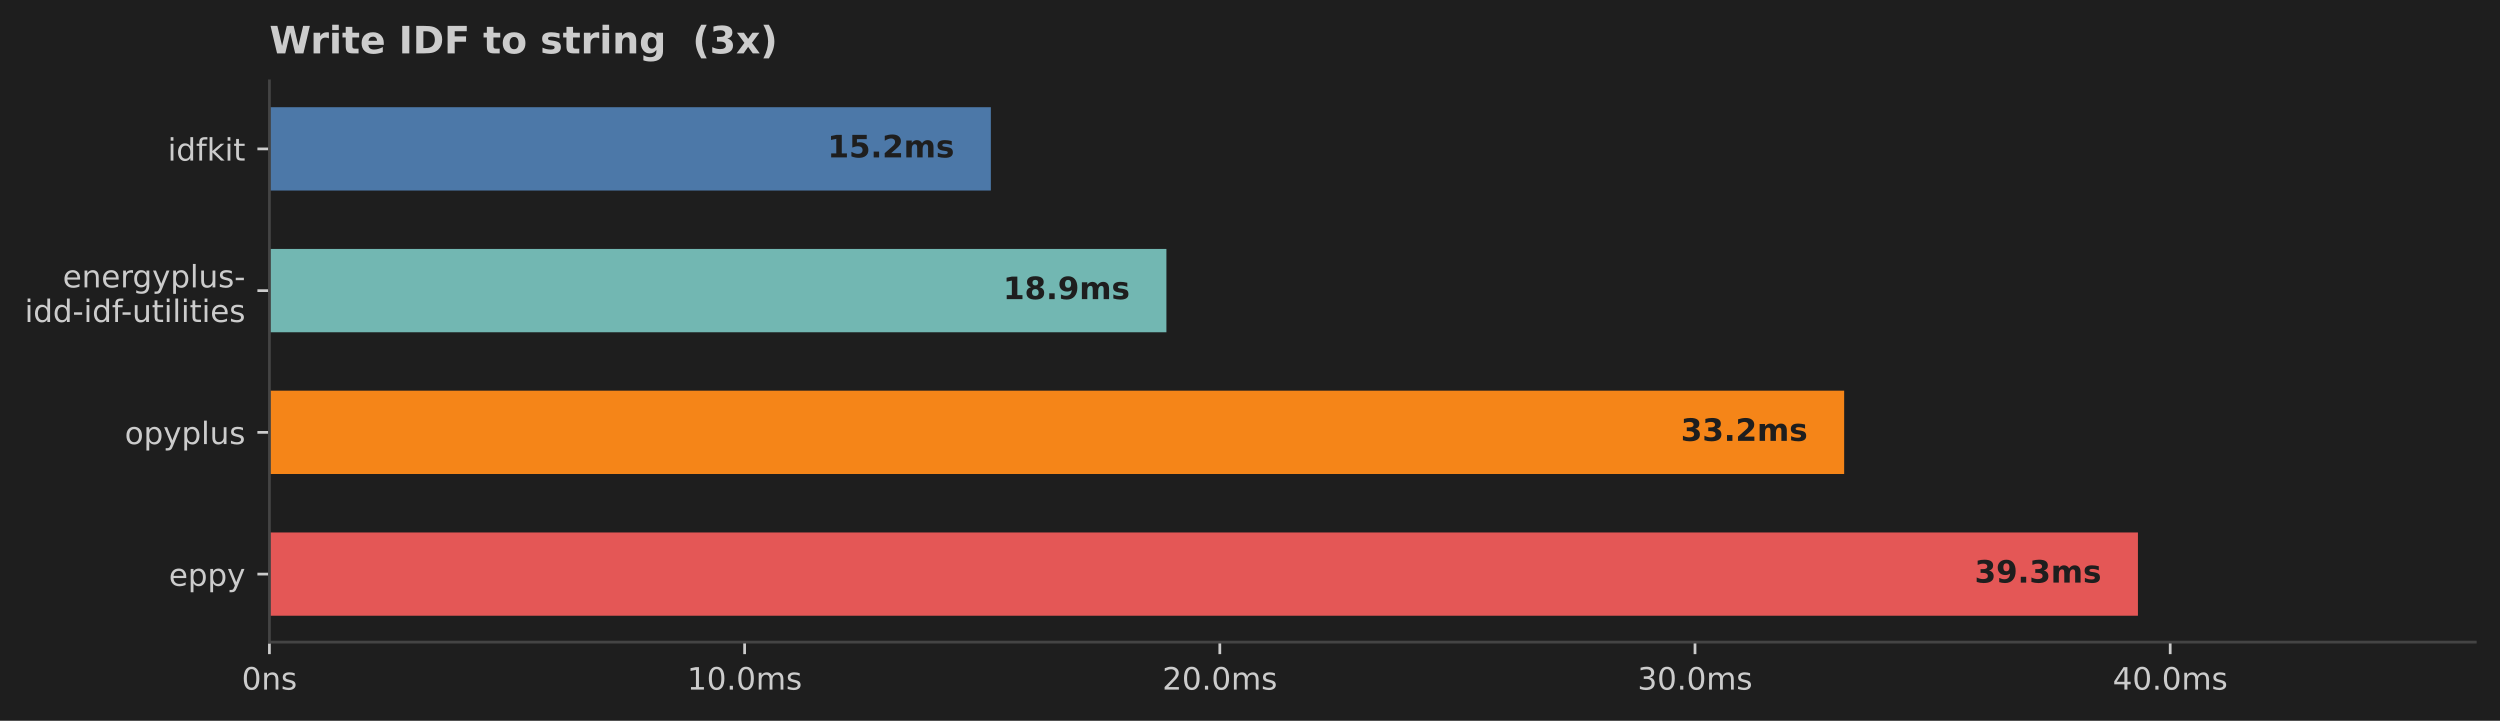
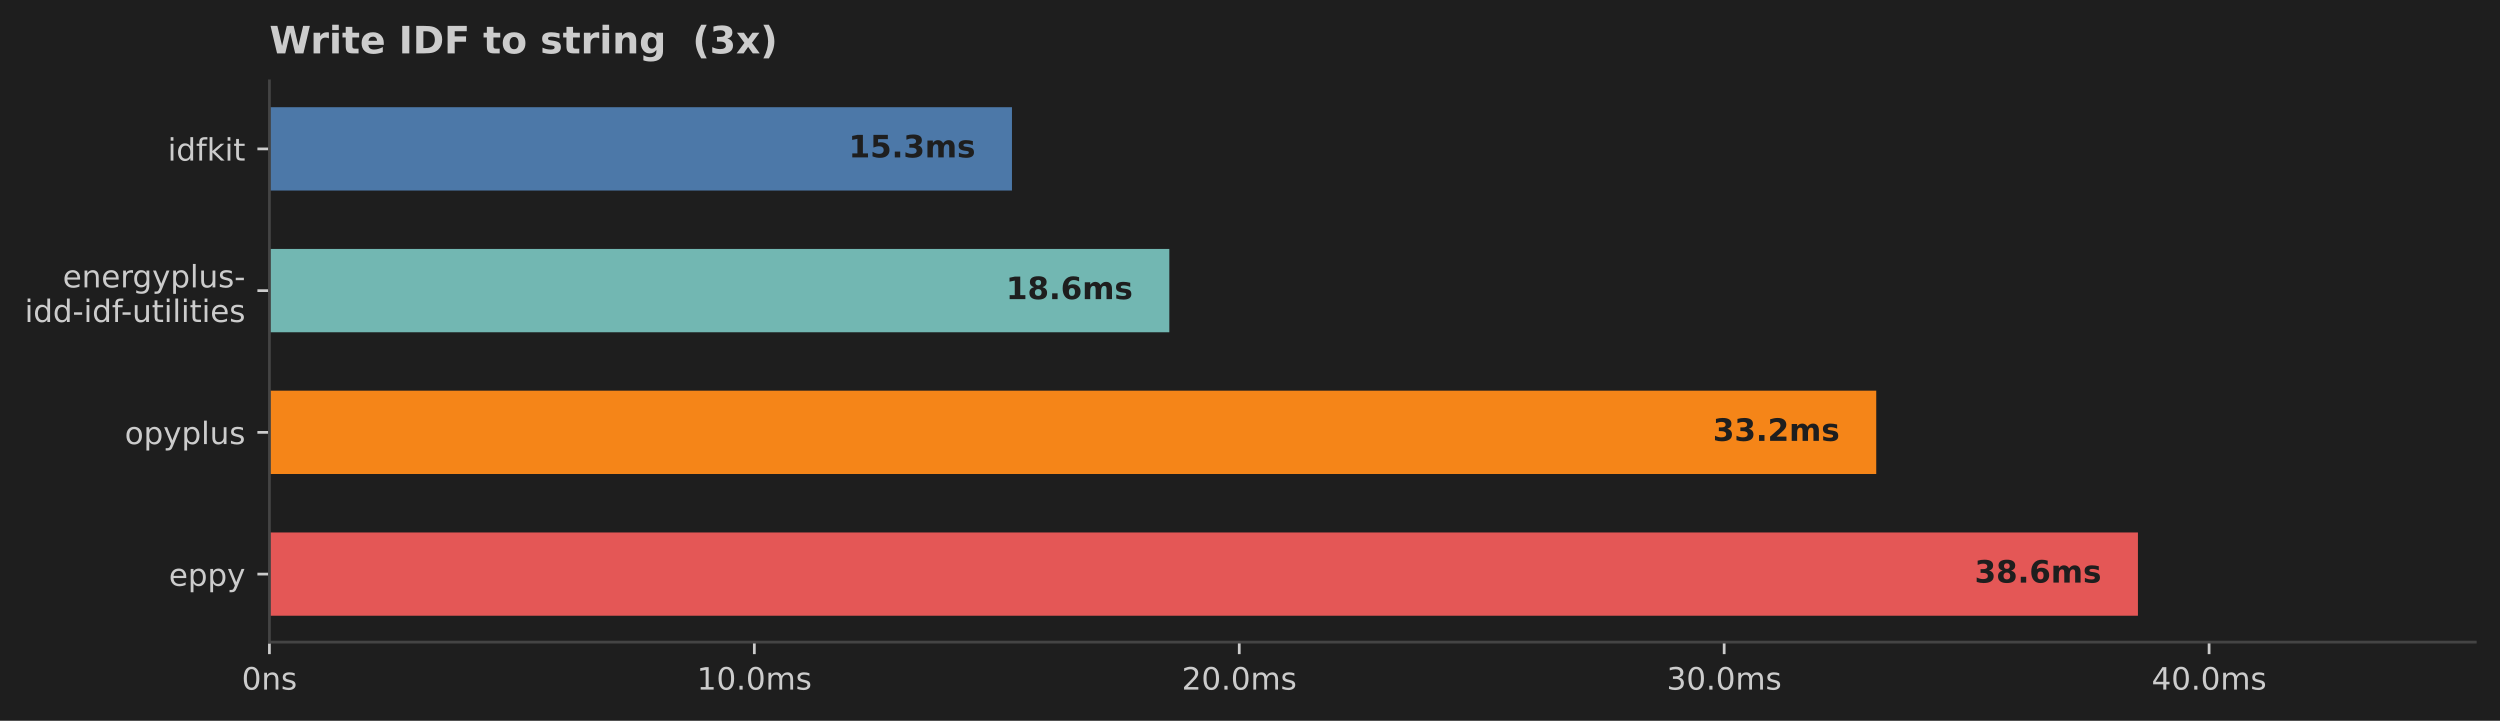
<svg xmlns="http://www.w3.org/2000/svg" xmlns:xlink="http://www.w3.org/1999/xlink" width="728.4pt" height="210pt" viewBox="0 0 728.4 210" version="1.1">
  <defs>
    <style type="text/css">*{stroke-linejoin: round; stroke-linecap: butt}</style>
  </defs>
  <g id="figure_1">
    <g id="patch_1">
      <path d="M 0 210 L 728.4 210 L 728.4 -0 L 0 -0 z " style="fill: #1e1e1e" />
    </g>
    <g id="axes_1">
      <g id="patch_2">
        <path d="M 78.497 187.089 L 721.2 187.089 L 721.2 23.558 L 78.497 23.558 z " style="fill: #1e1e1e" />
      </g>
      <g id="patch_3">
-         <path d="M 78.497 30.992 L 288.944 30.992 L 288.944 55.769 L 78.497 55.769 z " clip-path="url(#pc342cffa44)" style="fill: #4c78a8; stroke: #1e1e1e; stroke-width: 0.5; stroke-linejoin: miter" />
+         <path d="M 78.497 30.992 L 295.096 30.992 L 295.096 55.769 L 78.497 55.769 z " clip-path="url(#pd6a8f31b8f)" style="fill: #4c78a8; stroke: #1e1e1e; stroke-width: 0.5; stroke-linejoin: miter" />
      </g>
      <g id="patch_4">
-         <path d="M 78.497 72.287 L 340.096 72.287 L 340.096 97.065 L 78.497 97.065 z " clip-path="url(#pc342cffa44)" style="fill: #72b7b2; stroke: #1e1e1e; stroke-width: 0.5; stroke-linejoin: miter" />
+         <path d="M 78.497 72.287 L 340.946 72.287 L 340.946 97.065 L 78.497 97.065 z " clip-path="url(#pd6a8f31b8f)" style="fill: #72b7b2; stroke: #1e1e1e; stroke-width: 0.5; stroke-linejoin: miter" />
      </g>
      <g id="patch_5">
-         <path d="M 78.497 113.583 L 537.565 113.583 L 537.565 138.36 L 78.497 138.36 z " clip-path="url(#pc342cffa44)" style="fill: #f58518; stroke: #1e1e1e; stroke-width: 0.5; stroke-linejoin: miter" />
+         <path d="M 78.497 113.583 L 546.91 113.583 L 546.91 138.36 L 78.497 138.36 z " clip-path="url(#pd6a8f31b8f)" style="fill: #f58518; stroke: #1e1e1e; stroke-width: 0.5; stroke-linejoin: miter" />
      </g>
      <g id="patch_6">
-         <path d="M 78.497 154.879 L 623.16 154.879 L 623.16 179.656 L 78.497 179.656 z " clip-path="url(#pc342cffa44)" style="fill: #e45756; stroke: #1e1e1e; stroke-width: 0.5; stroke-linejoin: miter" />
+         <path d="M 78.497 154.879 L 623.16 154.879 L 623.16 179.656 L 78.497 179.656 z " clip-path="url(#pd6a8f31b8f)" style="fill: #e45756; stroke: #1e1e1e; stroke-width: 0.5; stroke-linejoin: miter" />
      </g>
      <g id="matplotlib.axis_1">
        <g id="xtick_1">
          <g id="line2d_1">
            <defs>
-               <path id="mb6d7b24ed6" d="M 0 0 L 0 3.5 " style="stroke: #cccccc; stroke-width: 0.8" />
+               <path id="m43269aa6b0" d="M 0 0 L 0 3.5 " style="stroke: #cccccc; stroke-width: 0.8" />
            </defs>
            <g>
-               <use xlink:href="#mb6d7b24ed6" x="78.497" y="187.089" style="fill: #cccccc; stroke: #cccccc; stroke-width: 0.8" />
+               <use xlink:href="#m43269aa6b0" x="78.497" y="187.089" style="fill: #cccccc; stroke: #cccccc; stroke-width: 0.8" />
            </g>
          </g>
          <g id="text_1">
            <g style="fill: #cccccc" transform="translate(70.43734 200.9278) scale(0.09 -0.09)">
              <defs>
                <path id="DejaVuSans-30" d="M 2034 4250 Q 1547 4250 1301 3770 Q 1056 3291 1056 2328 Q 1056 1369 1301 889 Q 1547 409 2034 409 Q 2525 409 2770 889 Q 3016 1369 3016 2328 Q 3016 3291 2770 3770 Q 2525 4250 2034 4250 z M 2034 4750 Q 2819 4750 3233 4129 Q 3647 3509 3647 2328 Q 3647 1150 3233 529 Q 2819 -91 2034 -91 Q 1250 -91 836 529 Q 422 1150 422 2328 Q 422 3509 836 4129 Q 1250 4750 2034 4750 z " transform="scale(0.015625)" />
                <path id="DejaVuSans-6e" d="M 3513 2113 L 3513 0 L 2938 0 L 2938 2094 Q 2938 2591 2744 2837 Q 2550 3084 2163 3084 Q 1697 3084 1428 2787 Q 1159 2491 1159 1978 L 1159 0 L 581 0 L 581 3500 L 1159 3500 L 1159 2956 Q 1366 3272 1645 3428 Q 1925 3584 2291 3584 Q 2894 3584 3203 3211 Q 3513 2838 3513 2113 z " transform="scale(0.015625)" />
                <path id="DejaVuSans-73" d="M 2834 3397 L 2834 2853 Q 2591 2978 2328 3040 Q 2066 3103 1784 3103 Q 1356 3103 1142 2972 Q 928 2841 928 2578 Q 928 2378 1081 2264 Q 1234 2150 1697 2047 L 1894 2003 Q 2506 1872 2764 1633 Q 3022 1394 3022 966 Q 3022 478 2636 193 Q 2250 -91 1575 -91 Q 1294 -91 989 -36 Q 684 19 347 128 L 347 722 Q 666 556 975 473 Q 1284 391 1588 391 Q 1994 391 2212 530 Q 2431 669 2431 922 Q 2431 1156 2273 1281 Q 2116 1406 1581 1522 L 1381 1569 Q 847 1681 609 1914 Q 372 2147 372 2553 Q 372 3047 722 3315 Q 1072 3584 1716 3584 Q 2034 3584 2315 3537 Q 2597 3491 2834 3397 z " transform="scale(0.015625)" />
              </defs>
              <use xlink:href="#DejaVuSans-30" />
              <use xlink:href="#DejaVuSans-6e" transform="translate(63.62305 0)" />
              <use xlink:href="#DejaVuSans-73" transform="translate(127.002 0)" />
            </g>
          </g>
        </g>
        <g id="xtick_2">
          <g id="line2d_2">
            <g>
-               <use xlink:href="#mb6d7b24ed6" x="216.95" y="187.089" style="fill: #cccccc; stroke: #cccccc; stroke-width: 0.8" />
+               <use xlink:href="#m43269aa6b0" x="219.783" y="187.089" style="fill: #cccccc; stroke: #cccccc; stroke-width: 0.8" />
            </g>
          </g>
          <g id="text_2">
-             <g style="fill: #cccccc" transform="translate(200.2028 200.9278) scale(0.09 -0.09)">
+             <g style="fill: #cccccc" transform="translate(203.0357 200.9278) scale(0.09 -0.09)">
              <defs>
                <path id="DejaVuSans-31" d="M 794 531 L 1825 531 L 1825 4091 L 703 3866 L 703 4441 L 1819 4666 L 2450 4666 L 2450 531 L 3481 531 L 3481 0 L 794 0 L 794 531 z " transform="scale(0.015625)" />
                <path id="DejaVuSans-2e" d="M 684 794 L 1344 794 L 1344 0 L 684 0 L 684 794 z " transform="scale(0.015625)" />
                <path id="DejaVuSans-6d" d="M 3328 2828 Q 3544 3216 3844 3400 Q 4144 3584 4550 3584 Q 5097 3584 5394 3201 Q 5691 2819 5691 2113 L 5691 0 L 5113 0 L 5113 2094 Q 5113 2597 4934 2840 Q 4756 3084 4391 3084 Q 3944 3084 3684 2787 Q 3425 2491 3425 1978 L 3425 0 L 2847 0 L 2847 2094 Q 2847 2600 2669 2842 Q 2491 3084 2119 3084 Q 1678 3084 1418 2786 Q 1159 2488 1159 1978 L 1159 0 L 581 0 L 581 3500 L 1159 3500 L 1159 2956 Q 1356 3278 1631 3431 Q 1906 3584 2284 3584 Q 2666 3584 2933 3390 Q 3200 3197 3328 2828 z " transform="scale(0.015625)" />
              </defs>
              <use xlink:href="#DejaVuSans-31" />
              <use xlink:href="#DejaVuSans-30" transform="translate(63.62305 0)" />
              <use xlink:href="#DejaVuSans-2e" transform="translate(127.2461 0)" />
              <use xlink:href="#DejaVuSans-30" transform="translate(159.0332 0)" />
              <use xlink:href="#DejaVuSans-6d" transform="translate(222.6562 0)" />
              <use xlink:href="#DejaVuSans-73" transform="translate(320.0684 0)" />
            </g>
          </g>
        </g>
        <g id="xtick_3">
          <g id="line2d_3">
            <g>
-               <use xlink:href="#mb6d7b24ed6" x="355.403" y="187.089" style="fill: #cccccc; stroke: #cccccc; stroke-width: 0.8" />
+               <use xlink:href="#m43269aa6b0" x="361.069" y="187.089" style="fill: #cccccc; stroke: #cccccc; stroke-width: 0.8" />
            </g>
          </g>
          <g id="text_3">
-             <g style="fill: #cccccc" transform="translate(338.656 200.9278) scale(0.09 -0.09)">
+             <g style="fill: #cccccc" transform="translate(344.3219 200.9278) scale(0.09 -0.09)">
              <defs>
                <path id="DejaVuSans-32" d="M 1228 531 L 3431 531 L 3431 0 L 469 0 L 469 531 Q 828 903 1448 1529 Q 2069 2156 2228 2338 Q 2531 2678 2651 2914 Q 2772 3150 2772 3378 Q 2772 3750 2511 3984 Q 2250 4219 1831 4219 Q 1534 4219 1204 4116 Q 875 4013 500 3803 L 500 4441 Q 881 4594 1212 4672 Q 1544 4750 1819 4750 Q 2544 4750 2975 4387 Q 3406 4025 3406 3419 Q 3406 3131 3298 2873 Q 3191 2616 2906 2266 Q 2828 2175 2409 1742 Q 1991 1309 1228 531 z " transform="scale(0.015625)" />
              </defs>
              <use xlink:href="#DejaVuSans-32" />
              <use xlink:href="#DejaVuSans-30" transform="translate(63.62305 0)" />
              <use xlink:href="#DejaVuSans-2e" transform="translate(127.2461 0)" />
              <use xlink:href="#DejaVuSans-30" transform="translate(159.0332 0)" />
              <use xlink:href="#DejaVuSans-6d" transform="translate(222.6562 0)" />
              <use xlink:href="#DejaVuSans-73" transform="translate(320.0684 0)" />
            </g>
          </g>
        </g>
        <g id="xtick_4">
          <g id="line2d_4">
            <g>
-               <use xlink:href="#mb6d7b24ed6" x="493.856" y="187.089" style="fill: #cccccc; stroke: #cccccc; stroke-width: 0.8" />
+               <use xlink:href="#m43269aa6b0" x="502.355" y="187.089" style="fill: #cccccc; stroke: #cccccc; stroke-width: 0.8" />
            </g>
          </g>
          <g id="text_4">
-             <g style="fill: #cccccc" transform="translate(477.1093 200.9278) scale(0.09 -0.09)">
+             <g style="fill: #cccccc" transform="translate(485.6081 200.9278) scale(0.09 -0.09)">
              <defs>
                <path id="DejaVuSans-33" d="M 2597 2516 Q 3050 2419 3304 2112 Q 3559 1806 3559 1356 Q 3559 666 3084 287 Q 2609 -91 1734 -91 Q 1441 -91 1130 -33 Q 819 25 488 141 L 488 750 Q 750 597 1062 519 Q 1375 441 1716 441 Q 2309 441 2620 675 Q 2931 909 2931 1356 Q 2931 1769 2642 2001 Q 2353 2234 1838 2234 L 1294 2234 L 1294 2753 L 1863 2753 Q 2328 2753 2575 2939 Q 2822 3125 2822 3475 Q 2822 3834 2567 4026 Q 2313 4219 1838 4219 Q 1578 4219 1281 4162 Q 984 4106 628 3988 L 628 4550 Q 988 4650 1302 4700 Q 1616 4750 1894 4750 Q 2613 4750 3031 4423 Q 3450 4097 3450 3541 Q 3450 3153 3228 2886 Q 3006 2619 2597 2516 z " transform="scale(0.015625)" />
              </defs>
              <use xlink:href="#DejaVuSans-33" />
              <use xlink:href="#DejaVuSans-30" transform="translate(63.62305 0)" />
              <use xlink:href="#DejaVuSans-2e" transform="translate(127.2461 0)" />
              <use xlink:href="#DejaVuSans-30" transform="translate(159.0332 0)" />
              <use xlink:href="#DejaVuSans-6d" transform="translate(222.6562 0)" />
              <use xlink:href="#DejaVuSans-73" transform="translate(320.0684 0)" />
            </g>
          </g>
        </g>
        <g id="xtick_5">
          <g id="line2d_5">
            <g>
-               <use xlink:href="#mb6d7b24ed6" x="632.31" y="187.089" style="fill: #cccccc; stroke: #cccccc; stroke-width: 0.8" />
+               <use xlink:href="#m43269aa6b0" x="643.641" y="187.089" style="fill: #cccccc; stroke: #cccccc; stroke-width: 0.8" />
            </g>
          </g>
          <g id="text_5">
-             <g style="fill: #cccccc" transform="translate(615.5625 200.9278) scale(0.09 -0.09)">
+             <g style="fill: #cccccc" transform="translate(626.8943 200.9278) scale(0.09 -0.09)">
              <defs>
                <path id="DejaVuSans-34" d="M 2419 4116 L 825 1625 L 2419 1625 L 2419 4116 z M 2253 4666 L 3047 4666 L 3047 1625 L 3713 1625 L 3713 1100 L 3047 1100 L 3047 0 L 2419 0 L 2419 1100 L 313 1100 L 313 1709 L 2253 4666 z " transform="scale(0.015625)" />
              </defs>
              <use xlink:href="#DejaVuSans-34" />
              <use xlink:href="#DejaVuSans-30" transform="translate(63.62305 0)" />
              <use xlink:href="#DejaVuSans-2e" transform="translate(127.2461 0)" />
              <use xlink:href="#DejaVuSans-30" transform="translate(159.0332 0)" />
              <use xlink:href="#DejaVuSans-6d" transform="translate(222.6562 0)" />
              <use xlink:href="#DejaVuSans-73" transform="translate(320.0684 0)" />
            </g>
          </g>
        </g>
      </g>
      <g id="matplotlib.axis_2">
        <g id="ytick_1">
          <g id="line2d_6">
            <defs>
-               <path id="macfb0c5013" d="M 0 0 L -3.5 0 " style="stroke: #cccccc; stroke-width: 0.8" />
+               <path id="m146dd51138" d="M 0 0 L -3.5 0 " style="stroke: #cccccc; stroke-width: 0.8" />
            </defs>
            <g>
-               <use xlink:href="#macfb0c5013" x="78.497" y="43.38" style="fill: #cccccc; stroke: #cccccc; stroke-width: 0.8" />
+               <use xlink:href="#m146dd51138" x="78.497" y="43.38" style="fill: #cccccc; stroke: #cccccc; stroke-width: 0.8" />
            </g>
          </g>
          <g id="text_6">
            <g style="fill: #cccccc" transform="translate(48.87422 46.79951) scale(0.09 -0.09)">
              <defs>
                <path id="DejaVuSans-69" d="M 603 3500 L 1178 3500 L 1178 0 L 603 0 L 603 3500 z M 603 4863 L 1178 4863 L 1178 4134 L 603 4134 L 603 4863 z " transform="scale(0.015625)" />
                <path id="DejaVuSans-64" d="M 2906 2969 L 2906 4863 L 3481 4863 L 3481 0 L 2906 0 L 2906 525 Q 2725 213 2448 61 Q 2172 -91 1784 -91 Q 1150 -91 751 415 Q 353 922 353 1747 Q 353 2572 751 3078 Q 1150 3584 1784 3584 Q 2172 3584 2448 3432 Q 2725 3281 2906 2969 z M 947 1747 Q 947 1113 1208 752 Q 1469 391 1925 391 Q 2381 391 2643 752 Q 2906 1113 2906 1747 Q 2906 2381 2643 2742 Q 2381 3103 1925 3103 Q 1469 3103 1208 2742 Q 947 2381 947 1747 z " transform="scale(0.015625)" />
                <path id="DejaVuSans-66" d="M 2375 4863 L 2375 4384 L 1825 4384 Q 1516 4384 1395 4259 Q 1275 4134 1275 3809 L 1275 3500 L 2222 3500 L 2222 3053 L 1275 3053 L 1275 0 L 697 0 L 697 3053 L 147 3053 L 147 3500 L 697 3500 L 697 3744 Q 697 4328 969 4595 Q 1241 4863 1831 4863 L 2375 4863 z " transform="scale(0.015625)" />
                <path id="DejaVuSans-6b" d="M 581 4863 L 1159 4863 L 1159 1991 L 2875 3500 L 3609 3500 L 1753 1863 L 3688 0 L 2938 0 L 1159 1709 L 1159 0 L 581 0 L 581 4863 z " transform="scale(0.015625)" />
                <path id="DejaVuSans-74" d="M 1172 4494 L 1172 3500 L 2356 3500 L 2356 3053 L 1172 3053 L 1172 1153 Q 1172 725 1289 603 Q 1406 481 1766 481 L 2356 481 L 2356 0 L 1766 0 Q 1100 0 847 248 Q 594 497 594 1153 L 594 3053 L 172 3053 L 172 3500 L 594 3500 L 594 4494 L 1172 4494 z " transform="scale(0.015625)" />
              </defs>
              <use xlink:href="#DejaVuSans-69" />
              <use xlink:href="#DejaVuSans-64" transform="translate(27.7832 0)" />
              <use xlink:href="#DejaVuSans-66" transform="translate(91.25977 0)" />
              <use xlink:href="#DejaVuSans-6b" transform="translate(126.4648 0)" />
              <use xlink:href="#DejaVuSans-69" transform="translate(184.375 0)" />
              <use xlink:href="#DejaVuSans-74" transform="translate(212.1582 0)" />
            </g>
          </g>
        </g>
        <g id="ytick_2">
          <g id="line2d_7">
            <g>
-               <use xlink:href="#macfb0c5013" x="78.497" y="84.676" style="fill: #cccccc; stroke: #cccccc; stroke-width: 0.8" />
+               <use xlink:href="#m146dd51138" x="78.497" y="84.676" style="fill: #cccccc; stroke: #cccccc; stroke-width: 0.8" />
            </g>
          </g>
          <g id="text_7">
            <g style="fill: #cccccc" transform="translate(18.28125 83.74004) scale(0.09 -0.09)">
              <defs>
                <path id="DejaVuSans-65" d="M 3597 1894 L 3597 1613 L 953 1613 Q 991 1019 1311 708 Q 1631 397 2203 397 Q 2534 397 2845 478 Q 3156 559 3463 722 L 3463 178 Q 3153 47 2828 -22 Q 2503 -91 2169 -91 Q 1331 -91 842 396 Q 353 884 353 1716 Q 353 2575 817 3079 Q 1281 3584 2069 3584 Q 2775 3584 3186 3129 Q 3597 2675 3597 1894 z M 3022 2063 Q 3016 2534 2758 2815 Q 2500 3097 2075 3097 Q 1594 3097 1305 2825 Q 1016 2553 972 2059 L 3022 2063 z " transform="scale(0.015625)" />
                <path id="DejaVuSans-72" d="M 2631 2963 Q 2534 3019 2420 3045 Q 2306 3072 2169 3072 Q 1681 3072 1420 2755 Q 1159 2438 1159 1844 L 1159 0 L 581 0 L 581 3500 L 1159 3500 L 1159 2956 Q 1341 3275 1631 3429 Q 1922 3584 2338 3584 Q 2397 3584 2469 3576 Q 2541 3569 2628 3553 L 2631 2963 z " transform="scale(0.015625)" />
                <path id="DejaVuSans-67" d="M 2906 1791 Q 2906 2416 2648 2759 Q 2391 3103 1925 3103 Q 1463 3103 1205 2759 Q 947 2416 947 1791 Q 947 1169 1205 825 Q 1463 481 1925 481 Q 2391 481 2648 825 Q 2906 1169 2906 1791 z M 3481 434 Q 3481 -459 3084 -895 Q 2688 -1331 1869 -1331 Q 1566 -1331 1297 -1286 Q 1028 -1241 775 -1147 L 775 -588 Q 1028 -725 1275 -790 Q 1522 -856 1778 -856 Q 2344 -856 2625 -561 Q 2906 -266 2906 331 L 2906 616 Q 2728 306 2450 153 Q 2172 0 1784 0 Q 1141 0 747 490 Q 353 981 353 1791 Q 353 2603 747 3093 Q 1141 3584 1784 3584 Q 2172 3584 2450 3431 Q 2728 3278 2906 2969 L 2906 3500 L 3481 3500 L 3481 434 z " transform="scale(0.015625)" />
                <path id="DejaVuSans-79" d="M 2059 -325 Q 1816 -950 1584 -1140 Q 1353 -1331 966 -1331 L 506 -1331 L 506 -850 L 844 -850 Q 1081 -850 1212 -737 Q 1344 -625 1503 -206 L 1606 56 L 191 3500 L 800 3500 L 1894 763 L 2988 3500 L 3597 3500 L 2059 -325 z " transform="scale(0.015625)" />
                <path id="DejaVuSans-70" d="M 1159 525 L 1159 -1331 L 581 -1331 L 581 3500 L 1159 3500 L 1159 2969 Q 1341 3281 1617 3432 Q 1894 3584 2278 3584 Q 2916 3584 3314 3078 Q 3713 2572 3713 1747 Q 3713 922 3314 415 Q 2916 -91 2278 -91 Q 1894 -91 1617 61 Q 1341 213 1159 525 z M 3116 1747 Q 3116 2381 2855 2742 Q 2594 3103 2138 3103 Q 1681 3103 1420 2742 Q 1159 2381 1159 1747 Q 1159 1113 1420 752 Q 1681 391 2138 391 Q 2594 391 2855 752 Q 3116 1113 3116 1747 z " transform="scale(0.015625)" />
                <path id="DejaVuSans-6c" d="M 603 4863 L 1178 4863 L 1178 0 L 603 0 L 603 4863 z " transform="scale(0.015625)" />
                <path id="DejaVuSans-75" d="M 544 1381 L 544 3500 L 1119 3500 L 1119 1403 Q 1119 906 1312 657 Q 1506 409 1894 409 Q 2359 409 2629 706 Q 2900 1003 2900 1516 L 2900 3500 L 3475 3500 L 3475 0 L 2900 0 L 2900 538 Q 2691 219 2414 64 Q 2138 -91 1772 -91 Q 1169 -91 856 284 Q 544 659 544 1381 z M 1991 3584 L 1991 3584 z " transform="scale(0.015625)" />
                <path id="DejaVuSans-2d" d="M 313 2009 L 1997 2009 L 1997 1497 L 313 1497 L 313 2009 z " transform="scale(0.015625)" />
              </defs>
              <use xlink:href="#DejaVuSans-65" />
              <use xlink:href="#DejaVuSans-6e" transform="translate(61.52344 0)" />
              <use xlink:href="#DejaVuSans-65" transform="translate(124.9023 0)" />
              <use xlink:href="#DejaVuSans-72" transform="translate(186.4258 0)" />
              <use xlink:href="#DejaVuSans-67" transform="translate(225.7891 0)" />
              <use xlink:href="#DejaVuSans-79" transform="translate(289.2656 0)" />
              <use xlink:href="#DejaVuSans-70" transform="translate(348.4453 0)" />
              <use xlink:href="#DejaVuSans-6c" transform="translate(411.9219 0)" />
              <use xlink:href="#DejaVuSans-75" transform="translate(439.7051 0)" />
              <use xlink:href="#DejaVuSans-73" transform="translate(503.084 0)" />
              <use xlink:href="#DejaVuSans-2d" transform="translate(555.1836 0)" />
            </g>
            <g style="fill: #cccccc" transform="translate(7.2 93.81807) scale(0.09 -0.09)">
              <use xlink:href="#DejaVuSans-69" />
              <use xlink:href="#DejaVuSans-64" transform="translate(27.7832 0)" />
              <use xlink:href="#DejaVuSans-64" transform="translate(91.25977 0)" />
              <use xlink:href="#DejaVuSans-2d" transform="translate(154.7363 0)" />
              <use xlink:href="#DejaVuSans-69" transform="translate(190.8203 0)" />
              <use xlink:href="#DejaVuSans-64" transform="translate(218.6035 0)" />
              <use xlink:href="#DejaVuSans-66" transform="translate(282.0801 0)" />
              <use xlink:href="#DejaVuSans-2d" transform="translate(311.7852 0)" />
              <use xlink:href="#DejaVuSans-75" transform="translate(347.8691 0)" />
              <use xlink:href="#DejaVuSans-74" transform="translate(411.248 0)" />
              <use xlink:href="#DejaVuSans-69" transform="translate(450.457 0)" />
              <use xlink:href="#DejaVuSans-6c" transform="translate(478.2402 0)" />
              <use xlink:href="#DejaVuSans-69" transform="translate(506.0234 0)" />
              <use xlink:href="#DejaVuSans-74" transform="translate(533.8066 0)" />
              <use xlink:href="#DejaVuSans-69" transform="translate(573.0156 0)" />
              <use xlink:href="#DejaVuSans-65" transform="translate(600.7988 0)" />
              <use xlink:href="#DejaVuSans-73" transform="translate(662.3223 0)" />
            </g>
          </g>
        </g>
        <g id="ytick_3">
          <g id="line2d_8">
            <g>
-               <use xlink:href="#macfb0c5013" x="78.497" y="125.972" style="fill: #cccccc; stroke: #cccccc; stroke-width: 0.8" />
+               <use xlink:href="#m146dd51138" x="78.497" y="125.972" style="fill: #cccccc; stroke: #cccccc; stroke-width: 0.8" />
            </g>
          </g>
          <g id="text_8">
            <g style="fill: #cccccc" transform="translate(36.34313 129.3909) scale(0.09 -0.09)">
              <defs>
                <path id="DejaVuSans-6f" d="M 1959 3097 Q 1497 3097 1228 2736 Q 959 2375 959 1747 Q 959 1119 1226 758 Q 1494 397 1959 397 Q 2419 397 2687 759 Q 2956 1122 2956 1747 Q 2956 2369 2687 2733 Q 2419 3097 1959 3097 z M 1959 3584 Q 2709 3584 3137 3096 Q 3566 2609 3566 1747 Q 3566 888 3137 398 Q 2709 -91 1959 -91 Q 1206 -91 779 398 Q 353 888 353 1747 Q 353 2609 779 3096 Q 1206 3584 1959 3584 z " transform="scale(0.015625)" />
              </defs>
              <use xlink:href="#DejaVuSans-6f" />
              <use xlink:href="#DejaVuSans-70" transform="translate(61.18164 0)" />
              <use xlink:href="#DejaVuSans-79" transform="translate(124.6582 0)" />
              <use xlink:href="#DejaVuSans-70" transform="translate(183.8379 0)" />
              <use xlink:href="#DejaVuSans-6c" transform="translate(247.3145 0)" />
              <use xlink:href="#DejaVuSans-75" transform="translate(275.0977 0)" />
              <use xlink:href="#DejaVuSans-73" transform="translate(338.4766 0)" />
            </g>
          </g>
        </g>
        <g id="ytick_4">
          <g id="line2d_9">
            <g>
-               <use xlink:href="#macfb0c5013" x="78.497" y="167.267" style="fill: #cccccc; stroke: #cccccc; stroke-width: 0.8" />
+               <use xlink:href="#m146dd51138" x="78.497" y="167.267" style="fill: #cccccc; stroke: #cccccc; stroke-width: 0.8" />
            </g>
          </g>
          <g id="text_9">
            <g style="fill: #cccccc" transform="translate(49.20469 170.6866) scale(0.09 -0.09)">
              <use xlink:href="#DejaVuSans-65" />
              <use xlink:href="#DejaVuSans-70" transform="translate(61.52344 0)" />
              <use xlink:href="#DejaVuSans-70" transform="translate(125 0)" />
              <use xlink:href="#DejaVuSans-79" transform="translate(188.4766 0)" />
            </g>
          </g>
        </g>
      </g>
      <g id="patch_7">
        <path d="M 78.497 187.089 L 78.497 23.558 " style="fill: none; stroke: #444444; stroke-width: 0.8; stroke-linejoin: miter; stroke-linecap: square" />
      </g>
      <g id="patch_8">
        <path d="M 78.497 187.089 L 721.2 187.089 " style="fill: none; stroke: #444444; stroke-width: 0.8; stroke-linejoin: miter; stroke-linecap: square" />
      </g>
      <g id="text_10">
-         <g style="fill: #1e1e1e" transform="translate(241.1111 45.86365) scale(0.09 -0.09)">
+         <g style="fill: #1e1e1e" transform="translate(247.2633 45.86365) scale(0.09 -0.09)">
          <defs>
            <path id="DejaVuSans-Bold-31" d="M 750 831 L 1813 831 L 1813 3847 L 722 3622 L 722 4441 L 1806 4666 L 2950 4666 L 2950 831 L 4013 831 L 4013 0 L 750 0 L 750 831 z " transform="scale(0.015625)" />
            <path id="DejaVuSans-Bold-35" d="M 678 4666 L 3669 4666 L 3669 3781 L 1638 3781 L 1638 3059 Q 1775 3097 1914 3117 Q 2053 3138 2203 3138 Q 3056 3138 3531 2711 Q 4006 2284 4006 1522 Q 4006 766 3489 337 Q 2972 -91 2053 -91 Q 1656 -91 1267 -14 Q 878 63 494 219 L 494 1166 Q 875 947 1217 837 Q 1559 728 1863 728 Q 2300 728 2551 942 Q 2803 1156 2803 1522 Q 2803 1891 2551 2103 Q 2300 2316 1863 2316 Q 1603 2316 1309 2248 Q 1016 2181 678 2041 L 678 4666 z " transform="scale(0.015625)" />
            <path id="DejaVuSans-Bold-2e" d="M 653 1209 L 1778 1209 L 1778 0 L 653 0 L 653 1209 z " transform="scale(0.015625)" />
-             <path id="DejaVuSans-Bold-32" d="M 1844 884 L 3897 884 L 3897 0 L 506 0 L 506 884 L 2209 2388 Q 2438 2594 2547 2791 Q 2656 2988 2656 3200 Q 2656 3528 2436 3728 Q 2216 3928 1850 3928 Q 1569 3928 1234 3808 Q 900 3688 519 3450 L 519 4475 Q 925 4609 1322 4679 Q 1719 4750 2100 4750 Q 2938 4750 3402 4381 Q 3866 4013 3866 3353 Q 3866 2972 3669 2642 Q 3472 2313 2841 1759 L 1844 884 z " transform="scale(0.015625)" />
+             <path id="DejaVuSans-Bold-33" d="M 2981 2516 Q 3453 2394 3698 2092 Q 3944 1791 3944 1325 Q 3944 631 3412 270 Q 2881 -91 1863 -91 Q 1503 -91 1142 -33 Q 781 25 428 141 L 428 1069 Q 766 900 1098 814 Q 1431 728 1753 728 Q 2231 728 2486 893 Q 2741 1059 2741 1369 Q 2741 1688 2480 1852 Q 2219 2016 1709 2016 L 1228 2016 L 1228 2791 L 1734 2791 Q 2188 2791 2409 2933 Q 2631 3075 2631 3366 Q 2631 3634 2415 3781 Q 2200 3928 1806 3928 Q 1516 3928 1219 3862 Q 922 3797 628 3669 L 628 4550 Q 984 4650 1334 4700 Q 1684 4750 2022 4750 Q 2931 4750 3382 4451 Q 3834 4153 3834 3553 Q 3834 3144 3618 2883 Q 3403 2622 2981 2516 z " transform="scale(0.015625)" />
            <path id="DejaVuSans-Bold-6d" d="M 3781 2919 Q 3994 3244 4286 3414 Q 4578 3584 4928 3584 Q 5531 3584 5847 3212 Q 6163 2841 6163 2131 L 6163 0 L 5038 0 L 5038 1825 Q 5041 1866 5042 1909 Q 5044 1953 5044 2034 Q 5044 2406 4934 2573 Q 4825 2741 4581 2741 Q 4263 2741 4089 2478 Q 3916 2216 3909 1719 L 3909 0 L 2784 0 L 2784 1825 Q 2784 2406 2684 2573 Q 2584 2741 2328 2741 Q 2006 2741 1831 2477 Q 1656 2213 1656 1722 L 1656 0 L 531 0 L 531 3500 L 1656 3500 L 1656 2988 Q 1863 3284 2130 3434 Q 2397 3584 2719 3584 Q 3081 3584 3359 3409 Q 3638 3234 3781 2919 z " transform="scale(0.015625)" />
            <path id="DejaVuSans-Bold-73" d="M 3272 3391 L 3272 2541 Q 2913 2691 2578 2766 Q 2244 2841 1947 2841 Q 1628 2841 1473 2761 Q 1319 2681 1319 2516 Q 1319 2381 1436 2309 Q 1553 2238 1856 2203 L 2053 2175 Q 2913 2066 3209 1816 Q 3506 1566 3506 1031 Q 3506 472 3093 190 Q 2681 -91 1863 -91 Q 1516 -91 1145 -36 Q 775 19 384 128 L 384 978 Q 719 816 1070 734 Q 1422 653 1784 653 Q 2113 653 2278 743 Q 2444 834 2444 1013 Q 2444 1163 2330 1236 Q 2216 1309 1875 1350 L 1678 1375 Q 931 1469 631 1722 Q 331 1975 331 2491 Q 331 3047 712 3315 Q 1094 3584 1881 3584 Q 2191 3584 2531 3537 Q 2872 3491 3272 3391 z " transform="scale(0.015625)" />
          </defs>
          <use xlink:href="#DejaVuSans-Bold-31" />
          <use xlink:href="#DejaVuSans-Bold-35" transform="translate(69.58008 0)" />
          <use xlink:href="#DejaVuSans-Bold-2e" transform="translate(139.1602 0)" />
-           <use xlink:href="#DejaVuSans-Bold-32" transform="translate(177.1484 0)" />
+           <use xlink:href="#DejaVuSans-Bold-33" transform="translate(177.1484 0)" />
          <use xlink:href="#DejaVuSans-Bold-6d" transform="translate(246.7285 0)" />
          <use xlink:href="#DejaVuSans-Bold-73" transform="translate(350.9277 0)" />
        </g>
      </g>
      <g id="text_11">
-         <g style="fill: #1e1e1e" transform="translate(292.2632 87.15934) scale(0.09 -0.09)">
+         <g style="fill: #1e1e1e" transform="translate(293.113 87.15934) scale(0.09 -0.09)">
          <defs>
            <path id="DejaVuSans-Bold-38" d="M 2228 2088 Q 1891 2088 1709 1903 Q 1528 1719 1528 1375 Q 1528 1031 1709 848 Q 1891 666 2228 666 Q 2563 666 2741 848 Q 2919 1031 2919 1375 Q 2919 1722 2741 1905 Q 2563 2088 2228 2088 z M 1350 2484 Q 925 2613 709 2878 Q 494 3144 494 3541 Q 494 4131 934 4440 Q 1375 4750 2228 4750 Q 3075 4750 3515 4442 Q 3956 4134 3956 3541 Q 3956 3144 3739 2878 Q 3522 2613 3097 2484 Q 3572 2353 3814 2058 Q 4056 1763 4056 1313 Q 4056 619 3595 264 Q 3134 -91 2228 -91 Q 1319 -91 855 264 Q 391 619 391 1313 Q 391 1763 633 2058 Q 875 2353 1350 2484 z M 1631 3419 Q 1631 3141 1786 2991 Q 1941 2841 2228 2841 Q 2509 2841 2662 2991 Q 2816 3141 2816 3419 Q 2816 3697 2662 3845 Q 2509 3994 2228 3994 Q 1941 3994 1786 3844 Q 1631 3694 1631 3419 z " transform="scale(0.015625)" />
-             <path id="DejaVuSans-Bold-39" d="M 641 103 L 641 966 Q 928 831 1190 764 Q 1453 697 1709 697 Q 2247 697 2547 995 Q 2847 1294 2900 1881 Q 2688 1725 2447 1647 Q 2206 1569 1925 1569 Q 1209 1569 770 1986 Q 331 2403 331 3084 Q 331 3838 820 4291 Q 1309 4744 2131 4744 Q 3044 4744 3544 4128 Q 4044 3513 4044 2388 Q 4044 1231 3459 570 Q 2875 -91 1856 -91 Q 1528 -91 1228 -42 Q 928 6 641 103 z M 2125 2350 Q 2441 2350 2600 2554 Q 2759 2759 2759 3169 Q 2759 3575 2600 3781 Q 2441 3988 2125 3988 Q 1809 3988 1650 3781 Q 1491 3575 1491 3169 Q 1491 2759 1650 2554 Q 1809 2350 2125 2350 z " transform="scale(0.015625)" />
+             <path id="DejaVuSans-Bold-36" d="M 2316 2303 Q 2000 2303 1842 2098 Q 1684 1894 1684 1484 Q 1684 1075 1842 870 Q 2000 666 2316 666 Q 2634 666 2792 870 Q 2950 1075 2950 1484 Q 2950 1894 2792 2098 Q 2634 2303 2316 2303 z M 3803 4544 L 3803 3681 Q 3506 3822 3243 3889 Q 2981 3956 2731 3956 Q 2194 3956 1894 3657 Q 1594 3359 1544 2772 Q 1750 2925 1990 3001 Q 2231 3078 2516 3078 Q 3231 3078 3670 2659 Q 4109 2241 4109 1563 Q 4109 813 3618 361 Q 3128 -91 2303 -91 Q 1394 -91 895 523 Q 397 1138 397 2266 Q 397 3422 980 4083 Q 1563 4744 2578 4744 Q 2900 4744 3203 4694 Q 3506 4644 3803 4544 z " transform="scale(0.015625)" />
          </defs>
          <use xlink:href="#DejaVuSans-Bold-31" />
          <use xlink:href="#DejaVuSans-Bold-38" transform="translate(69.58008 0)" />
          <use xlink:href="#DejaVuSans-Bold-2e" transform="translate(139.1602 0)" />
-           <use xlink:href="#DejaVuSans-Bold-39" transform="translate(177.1484 0)" />
+           <use xlink:href="#DejaVuSans-Bold-36" transform="translate(177.1484 0)" />
          <use xlink:href="#DejaVuSans-Bold-6d" transform="translate(246.7285 0)" />
          <use xlink:href="#DejaVuSans-Bold-73" transform="translate(350.9277 0)" />
        </g>
      </g>
      <g id="text_12">
-         <g style="fill: #1e1e1e" transform="translate(489.7322 128.455) scale(0.09 -0.09)">
+         <g style="fill: #1e1e1e" transform="translate(499.0771 128.455) scale(0.09 -0.09)">
          <defs>
-             <path id="DejaVuSans-Bold-33" d="M 2981 2516 Q 3453 2394 3698 2092 Q 3944 1791 3944 1325 Q 3944 631 3412 270 Q 2881 -91 1863 -91 Q 1503 -91 1142 -33 Q 781 25 428 141 L 428 1069 Q 766 900 1098 814 Q 1431 728 1753 728 Q 2231 728 2486 893 Q 2741 1059 2741 1369 Q 2741 1688 2480 1852 Q 2219 2016 1709 2016 L 1228 2016 L 1228 2791 L 1734 2791 Q 2188 2791 2409 2933 Q 2631 3075 2631 3366 Q 2631 3634 2415 3781 Q 2200 3928 1806 3928 Q 1516 3928 1219 3862 Q 922 3797 628 3669 L 628 4550 Q 984 4650 1334 4700 Q 1684 4750 2022 4750 Q 2931 4750 3382 4451 Q 3834 4153 3834 3553 Q 3834 3144 3618 2883 Q 3403 2622 2981 2516 z " transform="scale(0.015625)" />
+             <path id="DejaVuSans-Bold-32" d="M 1844 884 L 3897 884 L 3897 0 L 506 0 L 506 884 L 2209 2388 Q 2438 2594 2547 2791 Q 2656 2988 2656 3200 Q 2656 3528 2436 3728 Q 2216 3928 1850 3928 Q 1569 3928 1234 3808 Q 900 3688 519 3450 L 519 4475 Q 925 4609 1322 4679 Q 1719 4750 2100 4750 Q 2938 4750 3402 4381 Q 3866 4013 3866 3353 Q 3866 2972 3669 2642 Q 3472 2313 2841 1759 L 1844 884 z " transform="scale(0.015625)" />
          </defs>
          <use xlink:href="#DejaVuSans-Bold-33" />
          <use xlink:href="#DejaVuSans-Bold-33" transform="translate(69.58008 0)" />
          <use xlink:href="#DejaVuSans-Bold-2e" transform="translate(139.1602 0)" />
          <use xlink:href="#DejaVuSans-Bold-32" transform="translate(177.1484 0)" />
          <use xlink:href="#DejaVuSans-Bold-6d" transform="translate(246.7285 0)" />
          <use xlink:href="#DejaVuSans-Bold-73" transform="translate(350.9277 0)" />
        </g>
      </g>
      <g id="text_13">
        <g style="fill: #1e1e1e" transform="translate(575.3274 169.7507) scale(0.09 -0.09)">
          <use xlink:href="#DejaVuSans-Bold-33" />
-           <use xlink:href="#DejaVuSans-Bold-39" transform="translate(69.58008 0)" />
+           <use xlink:href="#DejaVuSans-Bold-38" transform="translate(69.58008 0)" />
          <use xlink:href="#DejaVuSans-Bold-2e" transform="translate(139.1602 0)" />
-           <use xlink:href="#DejaVuSans-Bold-33" transform="translate(177.1484 0)" />
+           <use xlink:href="#DejaVuSans-Bold-36" transform="translate(177.1484 0)" />
          <use xlink:href="#DejaVuSans-Bold-6d" transform="translate(246.7285 0)" />
          <use xlink:href="#DejaVuSans-Bold-73" transform="translate(350.9277 0)" />
        </g>
      </g>
      <g id="text_14">
        <g style="fill: #cccccc" transform="translate(78.49656 15.55828) scale(0.11 -0.11)">
          <defs>
            <path id="DejaVuSans-Bold-57" d="M 191 4666 L 1344 4666 L 2150 1275 L 2950 4666 L 4109 4666 L 4909 1275 L 5716 4666 L 6859 4666 L 5759 0 L 4372 0 L 3525 3547 L 2688 0 L 1300 0 L 191 4666 z " transform="scale(0.015625)" />
            <path id="DejaVuSans-Bold-72" d="M 3138 2547 Q 2991 2616 2845 2648 Q 2700 2681 2553 2681 Q 2122 2681 1889 2404 Q 1656 2128 1656 1613 L 1656 0 L 538 0 L 538 3500 L 1656 3500 L 1656 2925 Q 1872 3269 2151 3426 Q 2431 3584 2822 3584 Q 2878 3584 2943 3579 Q 3009 3575 3134 3559 L 3138 2547 z " transform="scale(0.015625)" />
            <path id="DejaVuSans-Bold-69" d="M 538 3500 L 1656 3500 L 1656 0 L 538 0 L 538 3500 z M 538 4863 L 1656 4863 L 1656 3950 L 538 3950 L 538 4863 z " transform="scale(0.015625)" />
            <path id="DejaVuSans-Bold-74" d="M 1759 4494 L 1759 3500 L 2913 3500 L 2913 2700 L 1759 2700 L 1759 1216 Q 1759 972 1856 886 Q 1953 800 2241 800 L 2816 800 L 2816 0 L 1856 0 Q 1194 0 917 276 Q 641 553 641 1216 L 641 2700 L 84 2700 L 84 3500 L 641 3500 L 641 4494 L 1759 4494 z " transform="scale(0.015625)" />
            <path id="DejaVuSans-Bold-65" d="M 4031 1759 L 4031 1441 L 1416 1441 Q 1456 1047 1700 850 Q 1944 653 2381 653 Q 2734 653 3104 758 Q 3475 863 3866 1075 L 3866 213 Q 3469 63 3072 -14 Q 2675 -91 2278 -91 Q 1328 -91 801 392 Q 275 875 275 1747 Q 275 2603 792 3093 Q 1309 3584 2216 3584 Q 3041 3584 3536 3087 Q 4031 2591 4031 1759 z M 2881 2131 Q 2881 2450 2695 2645 Q 2509 2841 2209 2841 Q 1884 2841 1681 2658 Q 1478 2475 1428 2131 L 2881 2131 z " transform="scale(0.015625)" />
            <path id="DejaVuSans-Bold-20" transform="scale(0.015625)" />
            <path id="DejaVuSans-Bold-49" d="M 588 4666 L 1791 4666 L 1791 0 L 588 0 L 588 4666 z " transform="scale(0.015625)" />
            <path id="DejaVuSans-Bold-44" d="M 1791 3756 L 1791 909 L 2222 909 Q 2959 909 3348 1275 Q 3738 1641 3738 2338 Q 3738 3031 3350 3393 Q 2963 3756 2222 3756 L 1791 3756 z M 588 4666 L 1856 4666 Q 2919 4666 3439 4514 Q 3959 4363 4331 4000 Q 4659 3684 4818 3271 Q 4978 2859 4978 2338 Q 4978 1809 4818 1395 Q 4659 981 4331 666 Q 3956 303 3431 151 Q 2906 0 1856 0 L 588 0 L 588 4666 z " transform="scale(0.015625)" />
            <path id="DejaVuSans-Bold-46" d="M 588 4666 L 3834 4666 L 3834 3756 L 1791 3756 L 1791 2888 L 3713 2888 L 3713 1978 L 1791 1978 L 1791 0 L 588 0 L 588 4666 z " transform="scale(0.015625)" />
            <path id="DejaVuSans-Bold-6f" d="M 2203 2784 Q 1831 2784 1636 2517 Q 1441 2250 1441 1747 Q 1441 1244 1636 976 Q 1831 709 2203 709 Q 2569 709 2762 976 Q 2956 1244 2956 1747 Q 2956 2250 2762 2517 Q 2569 2784 2203 2784 z M 2203 3584 Q 3106 3584 3614 3096 Q 4122 2609 4122 1747 Q 4122 884 3614 396 Q 3106 -91 2203 -91 Q 1297 -91 786 396 Q 275 884 275 1747 Q 275 2609 786 3096 Q 1297 3584 2203 3584 z " transform="scale(0.015625)" />
            <path id="DejaVuSans-Bold-6e" d="M 4056 2131 L 4056 0 L 2931 0 L 2931 347 L 2931 1631 Q 2931 2084 2911 2256 Q 2891 2428 2841 2509 Q 2775 2619 2662 2680 Q 2550 2741 2406 2741 Q 2056 2741 1856 2470 Q 1656 2200 1656 1722 L 1656 0 L 538 0 L 538 3500 L 1656 3500 L 1656 2988 Q 1909 3294 2193 3439 Q 2478 3584 2822 3584 Q 3428 3584 3742 3212 Q 4056 2841 4056 2131 z " transform="scale(0.015625)" />
            <path id="DejaVuSans-Bold-67" d="M 2919 594 Q 2688 288 2409 144 Q 2131 0 1766 0 Q 1125 0 706 504 Q 288 1009 288 1791 Q 288 2575 706 3076 Q 1125 3578 1766 3578 Q 2131 3578 2409 3434 Q 2688 3291 2919 2981 L 2919 3500 L 4044 3500 L 4044 353 Q 4044 -491 3511 -936 Q 2978 -1381 1966 -1381 Q 1638 -1381 1331 -1331 Q 1025 -1281 716 -1178 L 716 -306 Q 1009 -475 1290 -558 Q 1572 -641 1856 -641 Q 2406 -641 2662 -400 Q 2919 -159 2919 353 L 2919 594 z M 2181 2772 Q 1834 2772 1640 2515 Q 1447 2259 1447 1791 Q 1447 1309 1634 1061 Q 1822 813 2181 813 Q 2531 813 2725 1069 Q 2919 1325 2919 1791 Q 2919 2259 2725 2515 Q 2531 2772 2181 2772 z " transform="scale(0.015625)" />
            <path id="DejaVuSans-Bold-28" d="M 2413 -844 L 1484 -844 Q 1006 -72 778 623 Q 550 1319 550 2003 Q 550 2688 779 3389 Q 1009 4091 1484 4856 L 2413 4856 Q 2013 4116 1813 3408 Q 1613 2700 1613 2009 Q 1613 1319 1811 609 Q 2009 -100 2413 -844 z " transform="scale(0.015625)" />
            <path id="DejaVuSans-Bold-78" d="M 1422 1791 L 159 3500 L 1344 3500 L 2059 2463 L 2784 3500 L 3969 3500 L 2706 1797 L 4031 0 L 2847 0 L 2059 1106 L 1281 0 L 97 0 L 1422 1791 z " transform="scale(0.015625)" />
            <path id="DejaVuSans-Bold-29" d="M 513 -844 Q 913 -100 1113 609 Q 1313 1319 1313 2009 Q 1313 2700 1113 3408 Q 913 4116 513 4856 L 1441 4856 Q 1916 4091 2145 3389 Q 2375 2688 2375 2003 Q 2375 1319 2147 623 Q 1919 -72 1441 -844 L 513 -844 z " transform="scale(0.015625)" />
          </defs>
          <use xlink:href="#DejaVuSans-Bold-57" />
          <use xlink:href="#DejaVuSans-Bold-72" transform="translate(108.5527 0)" />
          <use xlink:href="#DejaVuSans-Bold-69" transform="translate(157.8691 0)" />
          <use xlink:href="#DejaVuSans-Bold-74" transform="translate(192.1465 0)" />
          <use xlink:href="#DejaVuSans-Bold-65" transform="translate(239.9492 0)" />
          <use xlink:href="#DejaVuSans-Bold-20" transform="translate(307.7715 0)" />
          <use xlink:href="#DejaVuSans-Bold-49" transform="translate(342.5859 0)" />
          <use xlink:href="#DejaVuSans-Bold-44" transform="translate(379.793 0)" />
          <use xlink:href="#DejaVuSans-Bold-46" transform="translate(462.8008 0)" />
          <use xlink:href="#DejaVuSans-Bold-20" transform="translate(531.1113 0)" />
          <use xlink:href="#DejaVuSans-Bold-74" transform="translate(565.9258 0)" />
          <use xlink:href="#DejaVuSans-Bold-6f" transform="translate(613.7285 0)" />
          <use xlink:href="#DejaVuSans-Bold-20" transform="translate(682.4297 0)" />
          <use xlink:href="#DejaVuSans-Bold-73" transform="translate(717.2441 0)" />
          <use xlink:href="#DejaVuSans-Bold-74" transform="translate(776.7656 0)" />
          <use xlink:href="#DejaVuSans-Bold-72" transform="translate(824.5684 0)" />
          <use xlink:href="#DejaVuSans-Bold-69" transform="translate(873.8848 0)" />
          <use xlink:href="#DejaVuSans-Bold-6e" transform="translate(908.1621 0)" />
          <use xlink:href="#DejaVuSans-Bold-67" transform="translate(979.3535 0)" />
          <use xlink:href="#DejaVuSans-Bold-20" transform="translate(1050.936 0)" />
          <use xlink:href="#DejaVuSans-Bold-20" transform="translate(1085.75 0)" />
          <use xlink:href="#DejaVuSans-Bold-28" transform="translate(1120.564 0)" />
          <use xlink:href="#DejaVuSans-Bold-33" transform="translate(1166.268 0)" />
          <use xlink:href="#DejaVuSans-Bold-78" transform="translate(1235.848 0)" />
          <use xlink:href="#DejaVuSans-Bold-29" transform="translate(1300.35 0)" />
        </g>
      </g>
    </g>
  </g>
  <defs>
-     <clipPath id="pc342cffa44">
+     <clipPath id="pd6a8f31b8f">
      <rect x="78.497" y="23.558" width="642.703" height="163.531" />
    </clipPath>
  </defs>
</svg>
